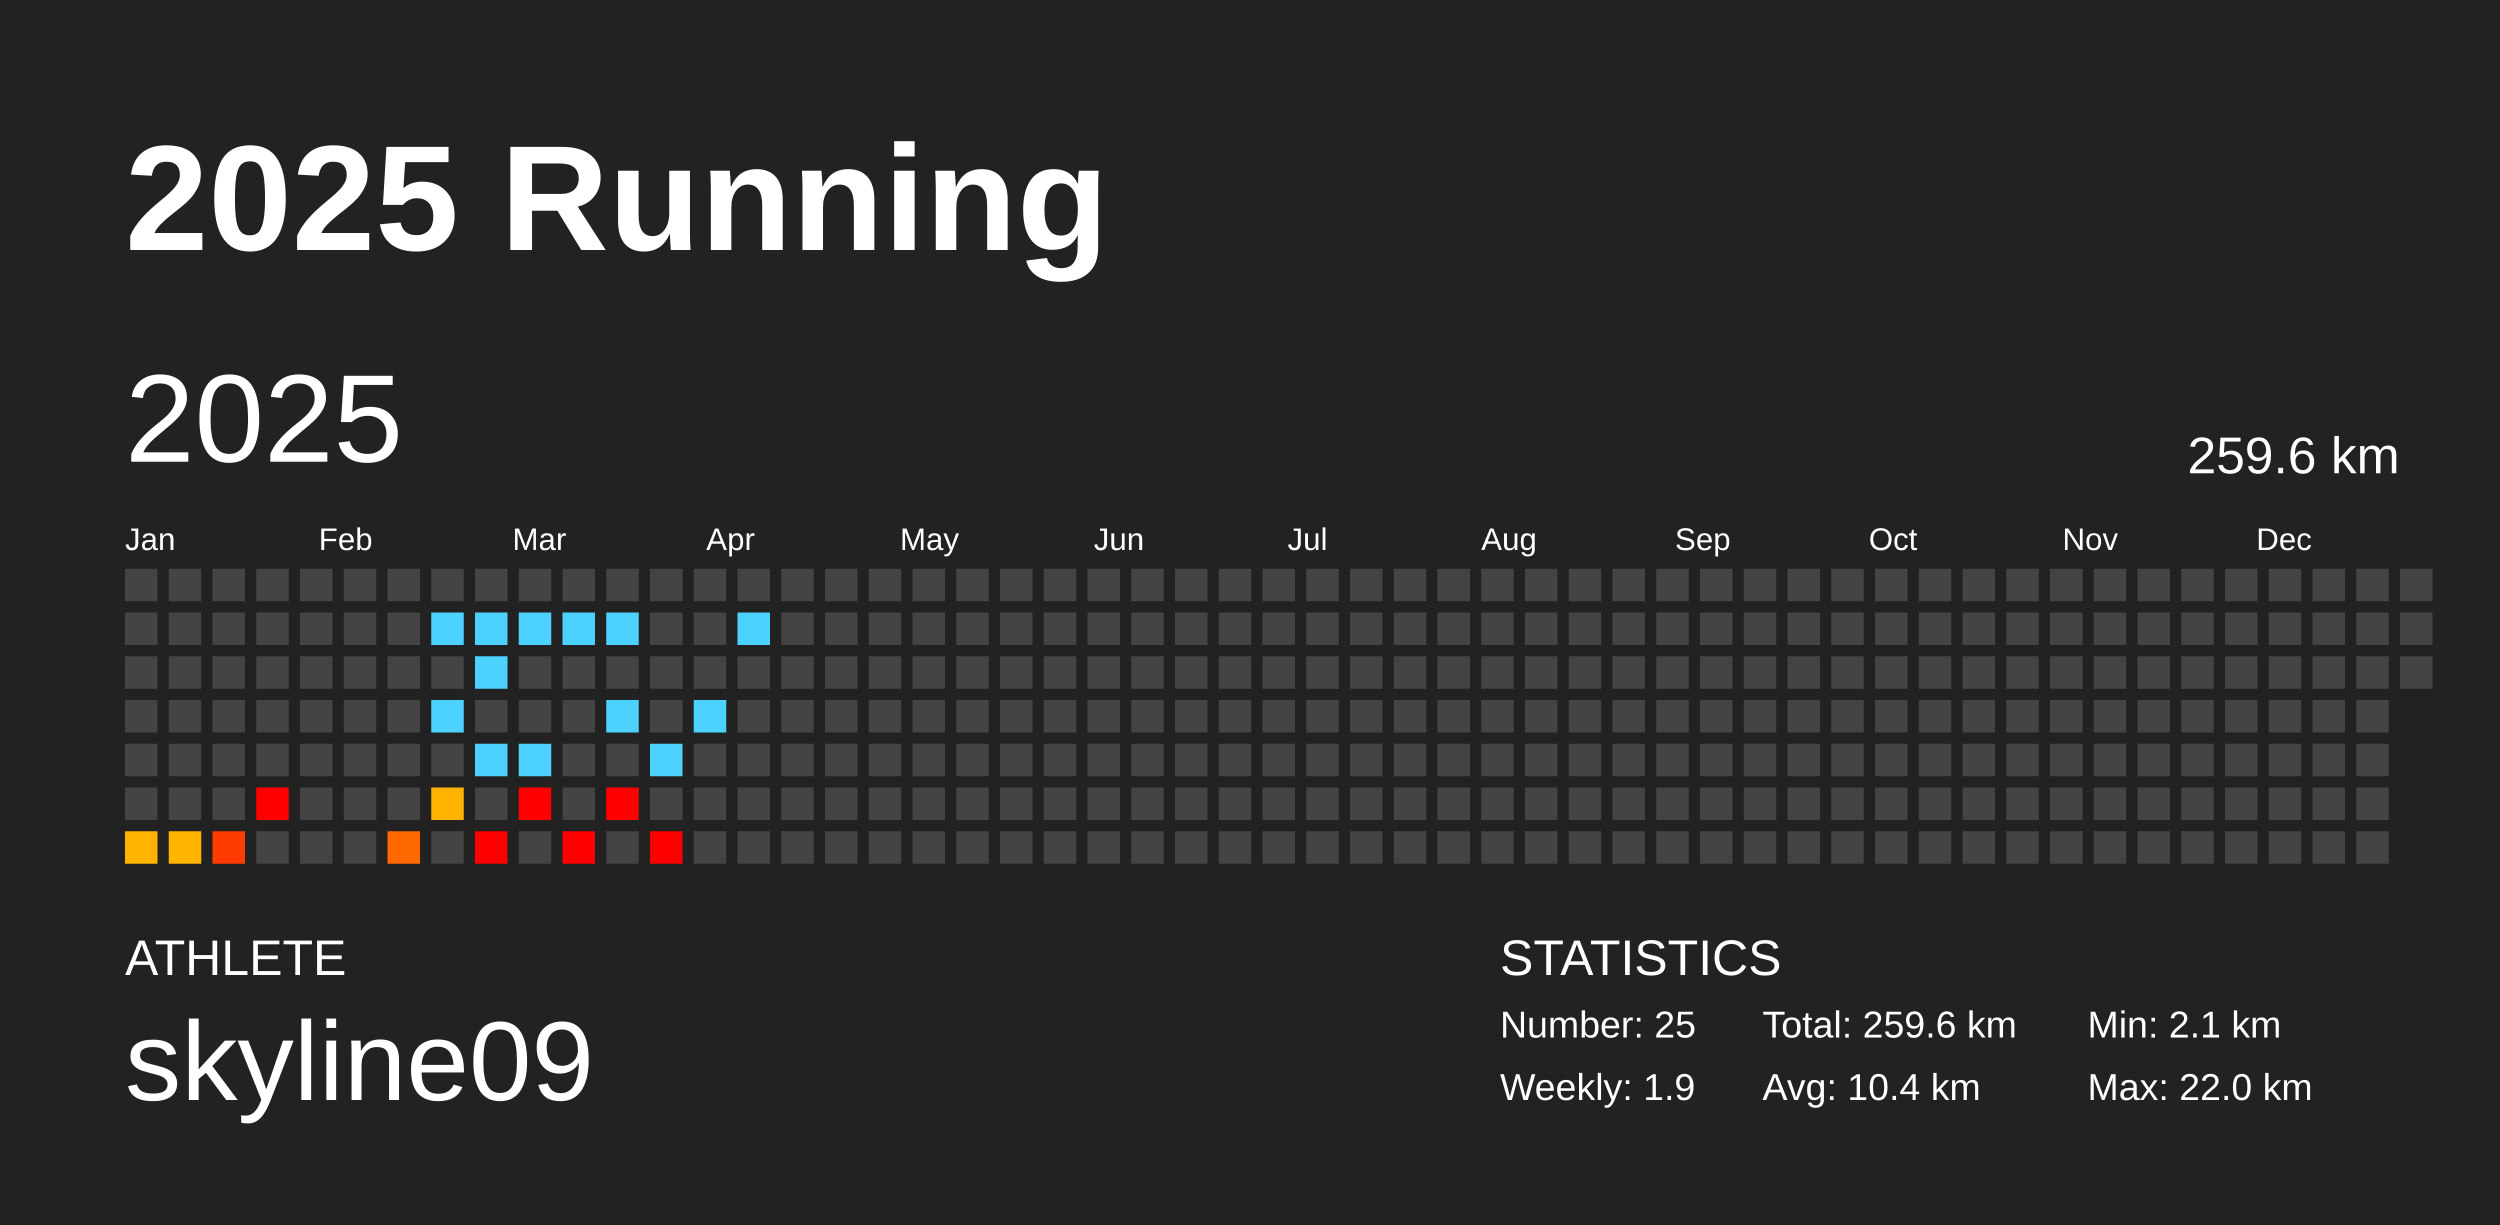
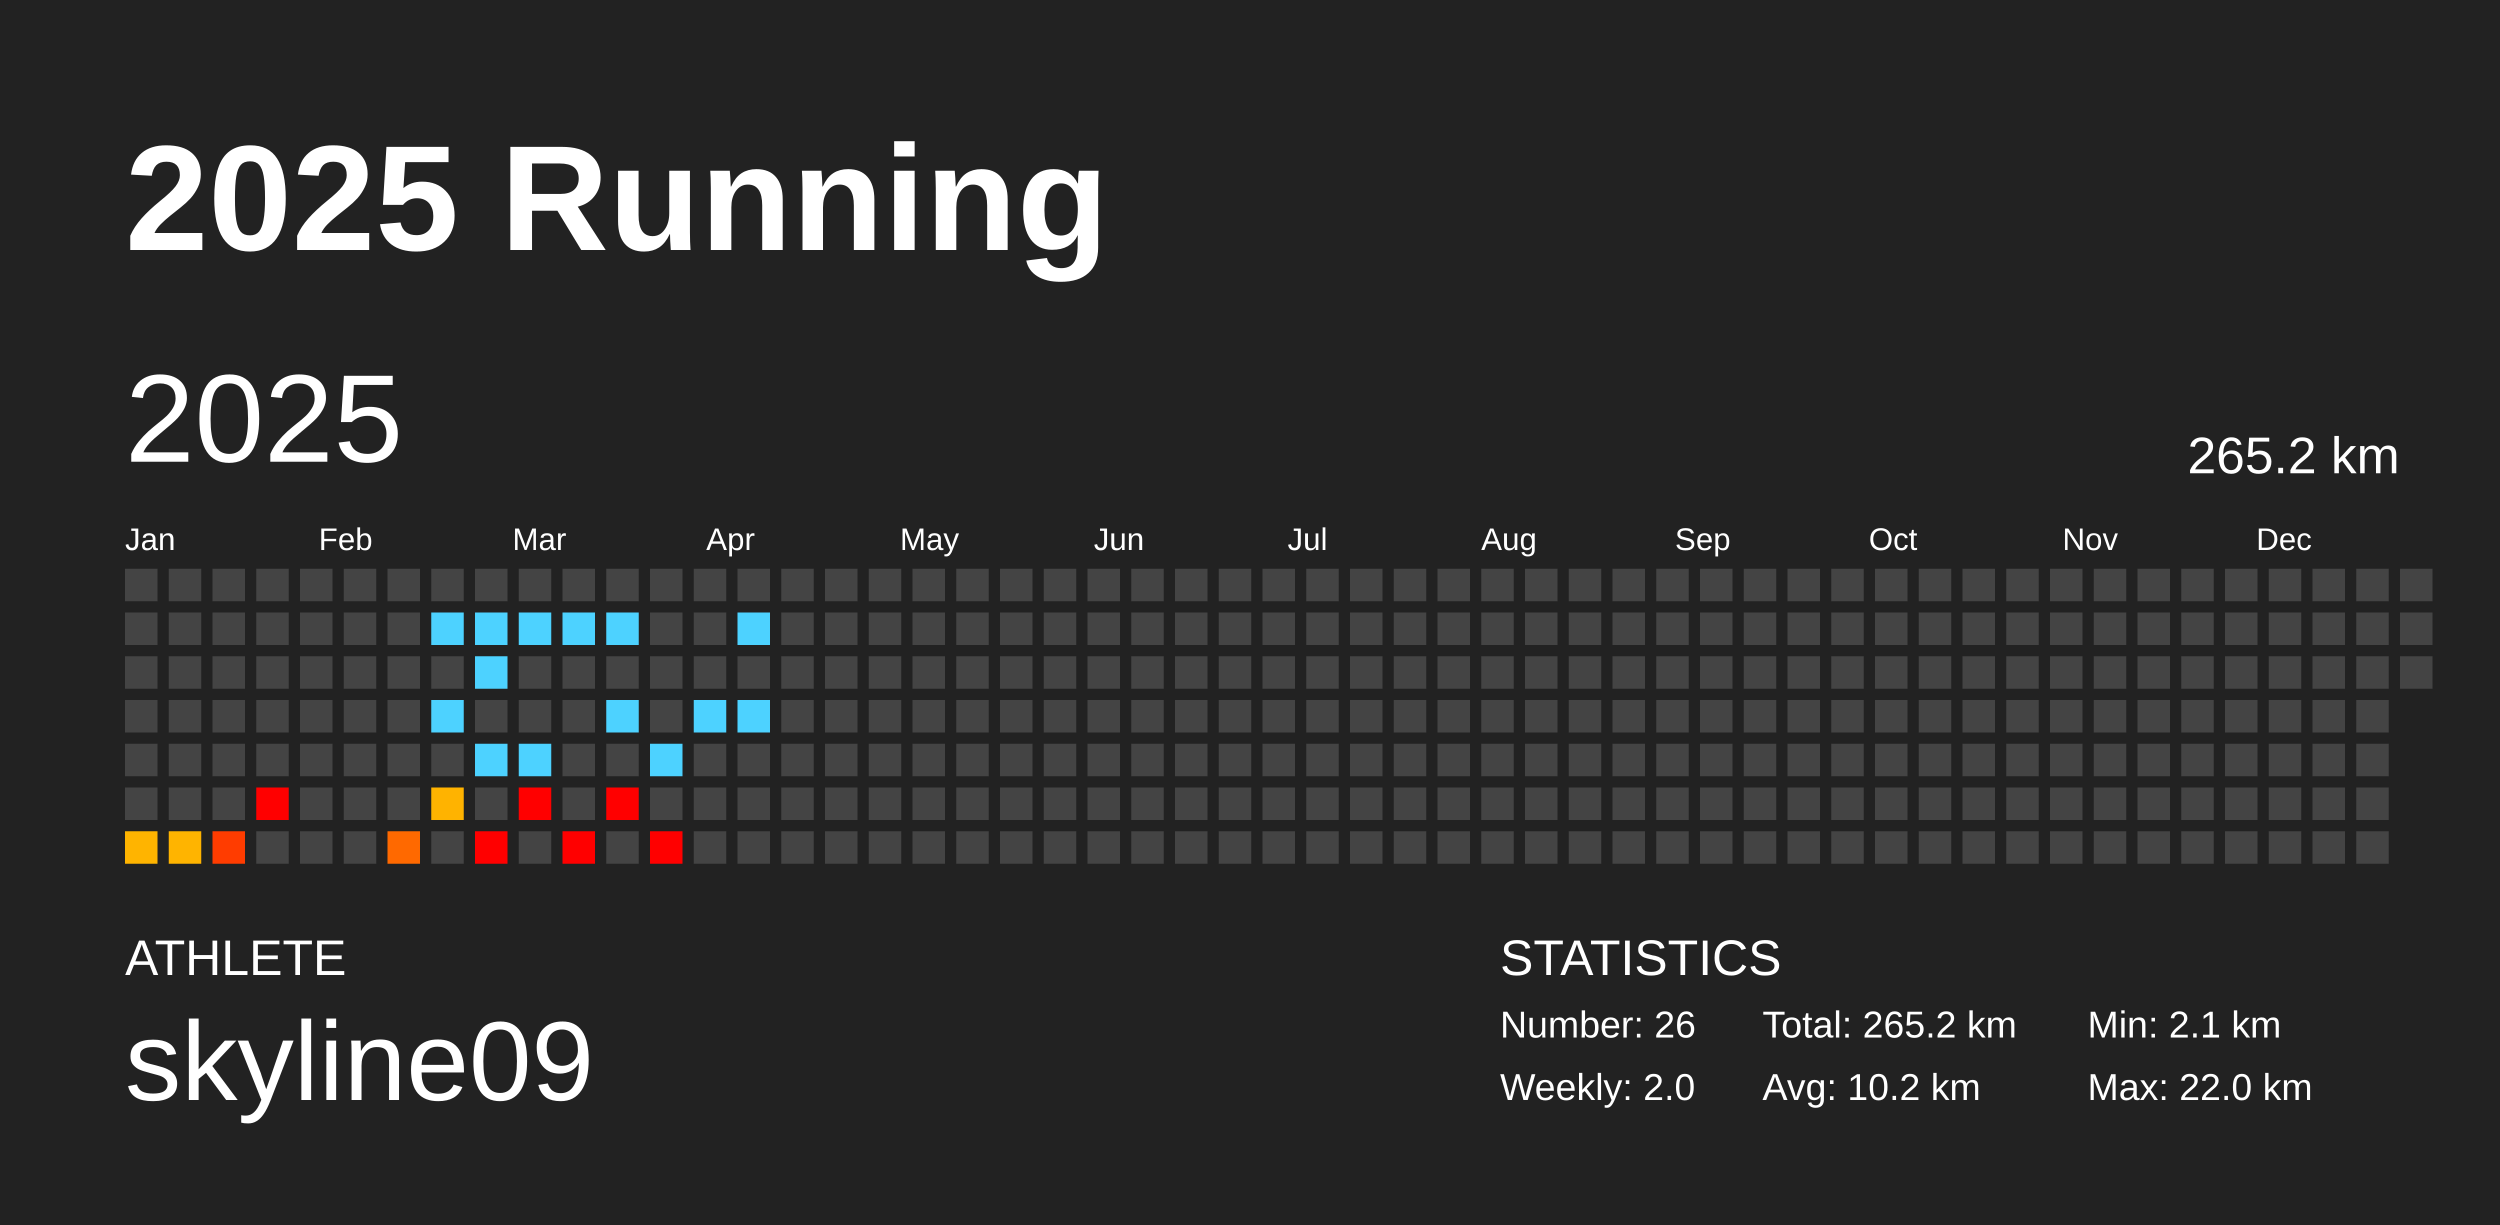
<svg xmlns="http://www.w3.org/2000/svg" baseProfile="full" height="98mm" version="1.1" viewBox="0,0,200,98" width="200mm">
  <defs />
  <rect fill="#222222" height="98" width="200" x="0" y="0" />
  <text fill="#FFFFFF" style="font-size:12px; font-family:Arial; font-weight:bold;" x="10" y="20">2025 Running</text>
  <text fill="#FFFFFF" style="font-size:4px; font-family:Arial" x="10" y="78">ATHLETE</text>
  <text fill="#FFFFFF" style="font-size:9px; font-family:Arial" x="10" y="88">skyline09</text>
  <text fill="#FFFFFF" style="font-size:4px; font-family:Arial" x="120" y="78">STATISTICS</text>
-   <text fill="#FFFFFF" style="font-size:3px; font-family:Arial" x="120" y="83">Number: 25</text>
-   <text fill="#FFFFFF" style="font-size:3px; font-family:Arial" x="120" y="88">Weekly: 1.9</text>
-   <text fill="#FFFFFF" style="font-size:3px; font-family:Arial" x="141" y="83">Total: 259.6 km</text>
-   <text fill="#FFFFFF" style="font-size:3px; font-family:Arial" x="141" y="88">Avg: 10.4 km</text>
+   <text fill="#FFFFFF" style="font-size:3px; font-family:Arial" x="120" y="83">Number: 26</text>
+   <text fill="#FFFFFF" style="font-size:3px; font-family:Arial" x="120" y="88">Weekly: 2.0</text>
+   <text fill="#FFFFFF" style="font-size:3px; font-family:Arial" x="141" y="83">Total: 265.2 km</text>
+   <text fill="#FFFFFF" style="font-size:3px; font-family:Arial" x="141" y="88">Avg: 10.2 km</text>
  <text fill="#FFFFFF" style="font-size:3px; font-family:Arial" x="167" y="83">Min: 2.1 km</text>
  <text fill="#FFFFFF" style="font-size:3px; font-family:Arial" x="167" y="88">Max: 22.0 km</text>
  <text dominant-baseline="hanging" fill="#FFFFFF" style="font-size:10.0px; font-family:Arial;" x="10" y="30">2025</text>
-   <text dominant-baseline="hanging" fill="#FFFFFF" style="font-size:4.125px; font-family:Arial;" x="175" y="35">259.6 km</text>
+   <text dominant-baseline="hanging" fill="#FFFFFF" style="font-size:4.125px; font-family:Arial;" x="175" y="35">265.2 km</text>
  <text fill="#FFFFFF" style="font-size:2.5px; font-family:Arial" x="10.0" y="44">Jan</text>
  <text fill="#FFFFFF" style="font-size:2.5px; font-family:Arial" x="25.5" y="44">Feb</text>
  <text fill="#FFFFFF" style="font-size:2.5px; font-family:Arial" x="41.0" y="44">Mar</text>
  <text fill="#FFFFFF" style="font-size:2.5px; font-family:Arial" x="56.5" y="44">Apr</text>
  <text fill="#FFFFFF" style="font-size:2.5px; font-family:Arial" x="72.0" y="44">May</text>
  <text fill="#FFFFFF" style="font-size:2.5px; font-family:Arial" x="87.5" y="44">Jun</text>
  <text fill="#FFFFFF" style="font-size:2.5px; font-family:Arial" x="103.0" y="44">Jul</text>
  <text fill="#FFFFFF" style="font-size:2.5px; font-family:Arial" x="118.5" y="44">Aug</text>
  <text fill="#FFFFFF" style="font-size:2.5px; font-family:Arial" x="134.0" y="44">Sep</text>
  <text fill="#FFFFFF" style="font-size:2.5px; font-family:Arial" x="149.5" y="44">Oct</text>
  <text fill="#FFFFFF" style="font-size:2.5px; font-family:Arial" x="165.0" y="44">Nov</text>
  <text fill="#FFFFFF" style="font-size:2.5px; font-family:Arial" x="180.5" y="44">Dec</text>
  <rect fill="#444444" height="2.6" width="2.6" x="10.0" y="45.5" />
  <rect fill="#444444" height="2.6" width="2.6" x="10.0" y="49.0" />
  <rect fill="#444444" height="2.6" width="2.6" x="10.0" y="52.5" />
  <rect fill="#444444" height="2.6" width="2.6" x="10.0" y="56.0" />
  <rect fill="#444444" height="2.6" width="2.6" x="10.0" y="59.5" />
  <rect fill="#444444" height="2.6" width="2.6" x="10.0" y="63.0" />
  <rect fill="#ffb400" height="2.6" width="2.6" x="10.0" y="66.5" />
  <rect fill="#444444" height="2.6" width="2.6" x="13.5" y="45.5" />
  <rect fill="#444444" height="2.6" width="2.6" x="13.5" y="49.0" />
  <rect fill="#444444" height="2.6" width="2.6" x="13.5" y="52.5" />
  <rect fill="#444444" height="2.6" width="2.6" x="13.5" y="56.0" />
  <rect fill="#444444" height="2.6" width="2.6" x="13.5" y="59.5" />
  <rect fill="#444444" height="2.6" width="2.6" x="13.5" y="63.0" />
  <rect fill="#ffb400" height="2.6" width="2.6" x="13.5" y="66.5" />
  <rect fill="#444444" height="2.6" width="2.6" x="17.0" y="45.5" />
  <rect fill="#444444" height="2.6" width="2.6" x="17.0" y="49.0" />
  <rect fill="#444444" height="2.6" width="2.6" x="17.0" y="52.5" />
  <rect fill="#444444" height="2.6" width="2.6" x="17.0" y="56.0" />
  <rect fill="#444444" height="2.6" width="2.6" x="17.0" y="59.5" />
  <rect fill="#444444" height="2.6" width="2.6" x="17.0" y="63.0" />
  <rect fill="#ff3c00" height="2.6" width="2.6" x="17.0" y="66.5" />
  <rect fill="#444444" height="2.6" width="2.6" x="20.5" y="45.5" />
  <rect fill="#444444" height="2.6" width="2.6" x="20.5" y="49.0" />
  <rect fill="#444444" height="2.6" width="2.6" x="20.5" y="52.5" />
  <rect fill="#444444" height="2.6" width="2.6" x="20.5" y="56.0" />
  <rect fill="#444444" height="2.6" width="2.6" x="20.5" y="59.5" />
  <rect fill="red" height="2.6" width="2.6" x="20.5" y="63.0" />
  <rect fill="#444444" height="2.6" width="2.6" x="20.5" y="66.5" />
  <rect fill="#444444" height="2.6" width="2.6" x="24.0" y="45.5" />
  <rect fill="#444444" height="2.6" width="2.6" x="24.0" y="49.0" />
  <rect fill="#444444" height="2.6" width="2.6" x="24.0" y="52.5" />
  <rect fill="#444444" height="2.6" width="2.6" x="24.0" y="56.0" />
  <rect fill="#444444" height="2.6" width="2.6" x="24.0" y="59.5" />
  <rect fill="#444444" height="2.6" width="2.6" x="24.0" y="63.0" />
  <rect fill="#444444" height="2.6" width="2.6" x="24.0" y="66.5" />
  <rect fill="#444444" height="2.6" width="2.6" x="27.5" y="45.5" />
  <rect fill="#444444" height="2.6" width="2.6" x="27.5" y="49.0" />
  <rect fill="#444444" height="2.6" width="2.6" x="27.5" y="52.5" />
  <rect fill="#444444" height="2.6" width="2.6" x="27.5" y="56.0" />
  <rect fill="#444444" height="2.6" width="2.6" x="27.5" y="59.5" />
  <rect fill="#444444" height="2.6" width="2.6" x="27.5" y="63.0" />
  <rect fill="#444444" height="2.6" width="2.6" x="27.5" y="66.5" />
  <rect fill="#444444" height="2.6" width="2.6" x="31.0" y="45.5" />
  <rect fill="#444444" height="2.6" width="2.6" x="31.0" y="49.0" />
  <rect fill="#444444" height="2.6" width="2.6" x="31.0" y="52.5" />
  <rect fill="#444444" height="2.6" width="2.6" x="31.0" y="56.0" />
  <rect fill="#444444" height="2.6" width="2.6" x="31.0" y="59.5" />
  <rect fill="#444444" height="2.6" width="2.6" x="31.0" y="63.0" />
  <rect fill="#ff6900" height="2.6" width="2.6" x="31.0" y="66.5" />
  <rect fill="#444444" height="2.6" width="2.6" x="34.5" y="45.5" />
  <rect fill="#4dd2ff" height="2.6" width="2.6" x="34.5" y="49.0" />
  <rect fill="#444444" height="2.6" width="2.6" x="34.5" y="52.5" />
  <rect fill="#4dd2ff" height="2.6" width="2.6" x="34.5" y="56.0" />
  <rect fill="#444444" height="2.6" width="2.6" x="34.5" y="59.5" />
  <rect fill="#ffb300" height="2.6" width="2.6" x="34.5" y="63.0" />
  <rect fill="#444444" height="2.6" width="2.6" x="34.5" y="66.5" />
  <rect fill="#444444" height="2.6" width="2.6" x="38.0" y="45.5" />
  <rect fill="#4dd2ff" height="2.6" width="2.6" x="38.0" y="49.0" />
  <rect fill="#4dd2ff" height="2.6" width="2.6" x="38.0" y="52.5" />
  <rect fill="#444444" height="2.6" width="2.6" x="38.0" y="56.0" />
  <rect fill="#4dd2ff" height="2.6" width="2.6" x="38.0" y="59.5" />
  <rect fill="#444444" height="2.6" width="2.6" x="38.0" y="63.0" />
  <rect fill="red" height="2.6" width="2.6" x="38.0" y="66.5" />
  <rect fill="#444444" height="2.6" width="2.6" x="41.5" y="45.5" />
  <rect fill="#4dd2ff" height="2.6" width="2.6" x="41.5" y="49.0" />
  <rect fill="#444444" height="2.6" width="2.6" x="41.5" y="52.5" />
  <rect fill="#444444" height="2.6" width="2.6" x="41.5" y="56.0" />
  <rect fill="#4dd2ff" height="2.6" width="2.6" x="41.5" y="59.5" />
  <rect fill="red" height="2.6" width="2.6" x="41.5" y="63.0" />
  <rect fill="#444444" height="2.6" width="2.6" x="41.5" y="66.5" />
  <rect fill="#444444" height="2.6" width="2.6" x="45.0" y="45.5" />
  <rect fill="#4dd2ff" height="2.6" width="2.6" x="45.0" y="49.0" />
  <rect fill="#444444" height="2.6" width="2.6" x="45.0" y="52.5" />
  <rect fill="#444444" height="2.6" width="2.6" x="45.0" y="56.0" />
  <rect fill="#444444" height="2.6" width="2.6" x="45.0" y="59.5" />
  <rect fill="#444444" height="2.6" width="2.6" x="45.0" y="63.0" />
  <rect fill="red" height="2.6" width="2.6" x="45.0" y="66.5" />
  <rect fill="#444444" height="2.6" width="2.6" x="48.5" y="45.5" />
  <rect fill="#4dd2ff" height="2.6" width="2.6" x="48.5" y="49.0" />
  <rect fill="#444444" height="2.6" width="2.6" x="48.5" y="52.5" />
  <rect fill="#4dd2ff" height="2.6" width="2.6" x="48.5" y="56.0" />
  <rect fill="#444444" height="2.6" width="2.6" x="48.5" y="59.5" />
  <rect fill="red" height="2.6" width="2.6" x="48.5" y="63.0" />
  <rect fill="#444444" height="2.6" width="2.6" x="48.5" y="66.5" />
  <rect fill="#444444" height="2.6" width="2.6" x="52.0" y="45.5" />
  <rect fill="#444444" height="2.6" width="2.6" x="52.0" y="49.0" />
  <rect fill="#444444" height="2.6" width="2.6" x="52.0" y="52.5" />
  <rect fill="#444444" height="2.6" width="2.6" x="52.0" y="56.0" />
  <rect fill="#4dd2ff" height="2.6" width="2.6" x="52.0" y="59.5" />
  <rect fill="#444444" height="2.6" width="2.6" x="52.0" y="63.0" />
  <rect fill="red" height="2.6" width="2.6" x="52.0" y="66.5" />
  <rect fill="#444444" height="2.6" width="2.6" x="55.5" y="45.5" />
  <rect fill="#444444" height="2.6" width="2.6" x="55.5" y="49.0" />
  <rect fill="#444444" height="2.6" width="2.6" x="55.5" y="52.5" />
  <rect fill="#4dd2ff" height="2.6" width="2.6" x="55.5" y="56.0" />
  <rect fill="#444444" height="2.6" width="2.6" x="55.5" y="59.5" />
  <rect fill="#444444" height="2.6" width="2.6" x="55.5" y="63.0" />
  <rect fill="#444444" height="2.6" width="2.6" x="55.5" y="66.5" />
  <rect fill="#444444" height="2.6" width="2.6" x="59.0" y="45.5" />
  <rect fill="#4dd2ff" height="2.6" width="2.6" x="59.0" y="49.0" />
  <rect fill="#444444" height="2.6" width="2.6" x="59.0" y="52.5" />
-   <rect fill="#444444" height="2.6" width="2.6" x="59.0" y="56.0" />
+   <rect fill="#4dd2ff" height="2.6" width="2.6" x="59.0" y="56.0" />
  <rect fill="#444444" height="2.6" width="2.6" x="59.0" y="59.5" />
  <rect fill="#444444" height="2.6" width="2.6" x="59.0" y="63.0" />
  <rect fill="#444444" height="2.6" width="2.6" x="59.0" y="66.5" />
  <rect fill="#444444" height="2.6" width="2.6" x="62.5" y="45.5" />
  <rect fill="#444444" height="2.6" width="2.6" x="62.5" y="49.0" />
  <rect fill="#444444" height="2.6" width="2.6" x="62.5" y="52.5" />
  <rect fill="#444444" height="2.6" width="2.6" x="62.5" y="56.0" />
  <rect fill="#444444" height="2.6" width="2.6" x="62.5" y="59.5" />
  <rect fill="#444444" height="2.6" width="2.6" x="62.5" y="63.0" />
  <rect fill="#444444" height="2.6" width="2.6" x="62.5" y="66.5" />
  <rect fill="#444444" height="2.6" width="2.6" x="66.0" y="45.5" />
  <rect fill="#444444" height="2.6" width="2.6" x="66.0" y="49.0" />
  <rect fill="#444444" height="2.6" width="2.6" x="66.0" y="52.5" />
  <rect fill="#444444" height="2.6" width="2.6" x="66.0" y="56.0" />
  <rect fill="#444444" height="2.6" width="2.6" x="66.0" y="59.5" />
  <rect fill="#444444" height="2.6" width="2.6" x="66.0" y="63.0" />
  <rect fill="#444444" height="2.6" width="2.6" x="66.0" y="66.5" />
  <rect fill="#444444" height="2.6" width="2.6" x="69.5" y="45.5" />
  <rect fill="#444444" height="2.6" width="2.6" x="69.5" y="49.0" />
  <rect fill="#444444" height="2.6" width="2.6" x="69.5" y="52.5" />
  <rect fill="#444444" height="2.6" width="2.6" x="69.5" y="56.0" />
  <rect fill="#444444" height="2.6" width="2.6" x="69.5" y="59.5" />
  <rect fill="#444444" height="2.6" width="2.6" x="69.5" y="63.0" />
  <rect fill="#444444" height="2.6" width="2.6" x="69.5" y="66.5" />
  <rect fill="#444444" height="2.6" width="2.6" x="73.0" y="45.5" />
  <rect fill="#444444" height="2.6" width="2.6" x="73.0" y="49.0" />
  <rect fill="#444444" height="2.6" width="2.6" x="73.0" y="52.5" />
  <rect fill="#444444" height="2.6" width="2.6" x="73.0" y="56.0" />
  <rect fill="#444444" height="2.6" width="2.6" x="73.0" y="59.5" />
  <rect fill="#444444" height="2.6" width="2.6" x="73.0" y="63.0" />
  <rect fill="#444444" height="2.6" width="2.6" x="73.0" y="66.5" />
  <rect fill="#444444" height="2.6" width="2.6" x="76.5" y="45.5" />
  <rect fill="#444444" height="2.6" width="2.6" x="76.5" y="49.0" />
  <rect fill="#444444" height="2.6" width="2.6" x="76.5" y="52.5" />
  <rect fill="#444444" height="2.6" width="2.6" x="76.5" y="56.0" />
  <rect fill="#444444" height="2.6" width="2.6" x="76.5" y="59.5" />
  <rect fill="#444444" height="2.6" width="2.6" x="76.5" y="63.0" />
  <rect fill="#444444" height="2.6" width="2.6" x="76.5" y="66.5" />
  <rect fill="#444444" height="2.6" width="2.6" x="80.0" y="45.5" />
  <rect fill="#444444" height="2.6" width="2.6" x="80.0" y="49.0" />
  <rect fill="#444444" height="2.6" width="2.6" x="80.0" y="52.5" />
  <rect fill="#444444" height="2.6" width="2.6" x="80.0" y="56.0" />
  <rect fill="#444444" height="2.6" width="2.6" x="80.0" y="59.5" />
  <rect fill="#444444" height="2.6" width="2.6" x="80.0" y="63.0" />
  <rect fill="#444444" height="2.6" width="2.6" x="80.0" y="66.5" />
  <rect fill="#444444" height="2.6" width="2.6" x="83.5" y="45.5" />
  <rect fill="#444444" height="2.6" width="2.6" x="83.5" y="49.0" />
  <rect fill="#444444" height="2.6" width="2.6" x="83.5" y="52.5" />
  <rect fill="#444444" height="2.6" width="2.6" x="83.5" y="56.0" />
  <rect fill="#444444" height="2.6" width="2.6" x="83.5" y="59.5" />
  <rect fill="#444444" height="2.6" width="2.6" x="83.5" y="63.0" />
  <rect fill="#444444" height="2.6" width="2.6" x="83.5" y="66.5" />
  <rect fill="#444444" height="2.6" width="2.6" x="87.0" y="45.5" />
  <rect fill="#444444" height="2.6" width="2.6" x="87.0" y="49.0" />
  <rect fill="#444444" height="2.6" width="2.6" x="87.0" y="52.5" />
  <rect fill="#444444" height="2.6" width="2.6" x="87.0" y="56.0" />
  <rect fill="#444444" height="2.6" width="2.6" x="87.0" y="59.5" />
  <rect fill="#444444" height="2.6" width="2.6" x="87.0" y="63.0" />
  <rect fill="#444444" height="2.6" width="2.6" x="87.0" y="66.5" />
  <rect fill="#444444" height="2.6" width="2.6" x="90.5" y="45.5" />
  <rect fill="#444444" height="2.6" width="2.6" x="90.5" y="49.0" />
  <rect fill="#444444" height="2.6" width="2.6" x="90.5" y="52.5" />
  <rect fill="#444444" height="2.6" width="2.6" x="90.5" y="56.0" />
  <rect fill="#444444" height="2.6" width="2.6" x="90.5" y="59.5" />
  <rect fill="#444444" height="2.6" width="2.6" x="90.5" y="63.0" />
  <rect fill="#444444" height="2.6" width="2.6" x="90.5" y="66.5" />
  <rect fill="#444444" height="2.6" width="2.6" x="94.0" y="45.5" />
  <rect fill="#444444" height="2.6" width="2.6" x="94.0" y="49.0" />
  <rect fill="#444444" height="2.6" width="2.6" x="94.0" y="52.5" />
  <rect fill="#444444" height="2.6" width="2.6" x="94.0" y="56.0" />
  <rect fill="#444444" height="2.6" width="2.6" x="94.0" y="59.5" />
  <rect fill="#444444" height="2.6" width="2.6" x="94.0" y="63.0" />
  <rect fill="#444444" height="2.6" width="2.6" x="94.0" y="66.5" />
  <rect fill="#444444" height="2.6" width="2.6" x="97.5" y="45.5" />
  <rect fill="#444444" height="2.6" width="2.6" x="97.5" y="49.0" />
  <rect fill="#444444" height="2.6" width="2.6" x="97.5" y="52.5" />
  <rect fill="#444444" height="2.6" width="2.6" x="97.5" y="56.0" />
  <rect fill="#444444" height="2.6" width="2.6" x="97.5" y="59.5" />
  <rect fill="#444444" height="2.6" width="2.6" x="97.5" y="63.0" />
  <rect fill="#444444" height="2.6" width="2.6" x="97.5" y="66.5" />
  <rect fill="#444444" height="2.6" width="2.6" x="101.0" y="45.5" />
  <rect fill="#444444" height="2.6" width="2.6" x="101.0" y="49.0" />
  <rect fill="#444444" height="2.6" width="2.6" x="101.0" y="52.5" />
  <rect fill="#444444" height="2.6" width="2.6" x="101.0" y="56.0" />
  <rect fill="#444444" height="2.6" width="2.6" x="101.0" y="59.5" />
  <rect fill="#444444" height="2.6" width="2.6" x="101.0" y="63.0" />
  <rect fill="#444444" height="2.6" width="2.6" x="101.0" y="66.5" />
  <rect fill="#444444" height="2.6" width="2.6" x="104.5" y="45.5" />
  <rect fill="#444444" height="2.6" width="2.6" x="104.5" y="49.0" />
  <rect fill="#444444" height="2.6" width="2.6" x="104.5" y="52.5" />
  <rect fill="#444444" height="2.6" width="2.6" x="104.5" y="56.0" />
  <rect fill="#444444" height="2.6" width="2.6" x="104.5" y="59.5" />
  <rect fill="#444444" height="2.6" width="2.6" x="104.5" y="63.0" />
  <rect fill="#444444" height="2.6" width="2.6" x="104.5" y="66.5" />
  <rect fill="#444444" height="2.6" width="2.6" x="108.0" y="45.5" />
  <rect fill="#444444" height="2.6" width="2.6" x="108.0" y="49.0" />
  <rect fill="#444444" height="2.6" width="2.6" x="108.0" y="52.5" />
  <rect fill="#444444" height="2.6" width="2.6" x="108.0" y="56.0" />
  <rect fill="#444444" height="2.6" width="2.6" x="108.0" y="59.5" />
  <rect fill="#444444" height="2.6" width="2.6" x="108.0" y="63.0" />
  <rect fill="#444444" height="2.6" width="2.6" x="108.0" y="66.5" />
  <rect fill="#444444" height="2.6" width="2.6" x="111.5" y="45.5" />
  <rect fill="#444444" height="2.6" width="2.6" x="111.5" y="49.0" />
  <rect fill="#444444" height="2.6" width="2.6" x="111.5" y="52.5" />
  <rect fill="#444444" height="2.6" width="2.6" x="111.5" y="56.0" />
  <rect fill="#444444" height="2.6" width="2.6" x="111.5" y="59.5" />
  <rect fill="#444444" height="2.6" width="2.6" x="111.5" y="63.0" />
  <rect fill="#444444" height="2.6" width="2.6" x="111.5" y="66.5" />
  <rect fill="#444444" height="2.6" width="2.6" x="115.0" y="45.5" />
  <rect fill="#444444" height="2.6" width="2.6" x="115.0" y="49.0" />
  <rect fill="#444444" height="2.6" width="2.6" x="115.0" y="52.5" />
  <rect fill="#444444" height="2.6" width="2.6" x="115.0" y="56.0" />
  <rect fill="#444444" height="2.6" width="2.6" x="115.0" y="59.5" />
  <rect fill="#444444" height="2.6" width="2.6" x="115.0" y="63.0" />
  <rect fill="#444444" height="2.6" width="2.6" x="115.0" y="66.5" />
  <rect fill="#444444" height="2.6" width="2.6" x="118.5" y="45.5" />
  <rect fill="#444444" height="2.6" width="2.6" x="118.5" y="49.0" />
  <rect fill="#444444" height="2.6" width="2.6" x="118.5" y="52.5" />
  <rect fill="#444444" height="2.6" width="2.6" x="118.5" y="56.0" />
  <rect fill="#444444" height="2.6" width="2.6" x="118.5" y="59.5" />
  <rect fill="#444444" height="2.6" width="2.6" x="118.5" y="63.0" />
  <rect fill="#444444" height="2.6" width="2.6" x="118.5" y="66.5" />
  <rect fill="#444444" height="2.6" width="2.6" x="122.0" y="45.5" />
  <rect fill="#444444" height="2.6" width="2.6" x="122.0" y="49.0" />
  <rect fill="#444444" height="2.6" width="2.6" x="122.0" y="52.5" />
  <rect fill="#444444" height="2.6" width="2.6" x="122.0" y="56.0" />
  <rect fill="#444444" height="2.6" width="2.6" x="122.0" y="59.5" />
  <rect fill="#444444" height="2.6" width="2.6" x="122.0" y="63.0" />
  <rect fill="#444444" height="2.6" width="2.6" x="122.0" y="66.5" />
  <rect fill="#444444" height="2.6" width="2.6" x="125.5" y="45.5" />
  <rect fill="#444444" height="2.6" width="2.6" x="125.5" y="49.0" />
  <rect fill="#444444" height="2.6" width="2.6" x="125.5" y="52.5" />
  <rect fill="#444444" height="2.6" width="2.6" x="125.5" y="56.0" />
  <rect fill="#444444" height="2.6" width="2.6" x="125.5" y="59.5" />
  <rect fill="#444444" height="2.6" width="2.6" x="125.5" y="63.0" />
  <rect fill="#444444" height="2.6" width="2.6" x="125.5" y="66.5" />
  <rect fill="#444444" height="2.6" width="2.6" x="129.0" y="45.5" />
  <rect fill="#444444" height="2.6" width="2.6" x="129.0" y="49.0" />
  <rect fill="#444444" height="2.6" width="2.6" x="129.0" y="52.5" />
  <rect fill="#444444" height="2.6" width="2.6" x="129.0" y="56.0" />
  <rect fill="#444444" height="2.6" width="2.6" x="129.0" y="59.5" />
  <rect fill="#444444" height="2.6" width="2.6" x="129.0" y="63.0" />
  <rect fill="#444444" height="2.6" width="2.6" x="129.0" y="66.5" />
  <rect fill="#444444" height="2.6" width="2.6" x="132.5" y="45.5" />
  <rect fill="#444444" height="2.6" width="2.6" x="132.5" y="49.0" />
  <rect fill="#444444" height="2.6" width="2.6" x="132.5" y="52.5" />
  <rect fill="#444444" height="2.6" width="2.6" x="132.5" y="56.0" />
  <rect fill="#444444" height="2.6" width="2.6" x="132.5" y="59.5" />
  <rect fill="#444444" height="2.6" width="2.6" x="132.5" y="63.0" />
  <rect fill="#444444" height="2.6" width="2.6" x="132.5" y="66.5" />
  <rect fill="#444444" height="2.6" width="2.6" x="136.0" y="45.5" />
  <rect fill="#444444" height="2.6" width="2.6" x="136.0" y="49.0" />
  <rect fill="#444444" height="2.6" width="2.6" x="136.0" y="52.5" />
  <rect fill="#444444" height="2.6" width="2.6" x="136.0" y="56.0" />
  <rect fill="#444444" height="2.6" width="2.6" x="136.0" y="59.5" />
  <rect fill="#444444" height="2.6" width="2.6" x="136.0" y="63.0" />
  <rect fill="#444444" height="2.6" width="2.6" x="136.0" y="66.5" />
  <rect fill="#444444" height="2.6" width="2.6" x="139.5" y="45.5" />
  <rect fill="#444444" height="2.6" width="2.6" x="139.5" y="49.0" />
  <rect fill="#444444" height="2.6" width="2.6" x="139.5" y="52.5" />
  <rect fill="#444444" height="2.6" width="2.6" x="139.5" y="56.0" />
  <rect fill="#444444" height="2.6" width="2.6" x="139.5" y="59.5" />
  <rect fill="#444444" height="2.6" width="2.6" x="139.5" y="63.0" />
  <rect fill="#444444" height="2.6" width="2.6" x="139.5" y="66.5" />
  <rect fill="#444444" height="2.6" width="2.6" x="143.0" y="45.5" />
  <rect fill="#444444" height="2.6" width="2.6" x="143.0" y="49.0" />
  <rect fill="#444444" height="2.6" width="2.6" x="143.0" y="52.5" />
  <rect fill="#444444" height="2.6" width="2.6" x="143.0" y="56.0" />
  <rect fill="#444444" height="2.6" width="2.6" x="143.0" y="59.5" />
  <rect fill="#444444" height="2.6" width="2.6" x="143.0" y="63.0" />
  <rect fill="#444444" height="2.6" width="2.6" x="143.0" y="66.5" />
  <rect fill="#444444" height="2.6" width="2.6" x="146.5" y="45.5" />
  <rect fill="#444444" height="2.6" width="2.6" x="146.5" y="49.0" />
  <rect fill="#444444" height="2.6" width="2.6" x="146.5" y="52.5" />
  <rect fill="#444444" height="2.6" width="2.6" x="146.5" y="56.0" />
  <rect fill="#444444" height="2.6" width="2.6" x="146.5" y="59.5" />
  <rect fill="#444444" height="2.6" width="2.6" x="146.5" y="63.0" />
  <rect fill="#444444" height="2.6" width="2.6" x="146.5" y="66.5" />
  <rect fill="#444444" height="2.6" width="2.6" x="150.0" y="45.5" />
  <rect fill="#444444" height="2.6" width="2.6" x="150.0" y="49.0" />
  <rect fill="#444444" height="2.6" width="2.6" x="150.0" y="52.5" />
  <rect fill="#444444" height="2.6" width="2.6" x="150.0" y="56.0" />
  <rect fill="#444444" height="2.6" width="2.6" x="150.0" y="59.5" />
  <rect fill="#444444" height="2.6" width="2.6" x="150.0" y="63.0" />
  <rect fill="#444444" height="2.6" width="2.6" x="150.0" y="66.5" />
  <rect fill="#444444" height="2.6" width="2.6" x="153.5" y="45.5" />
  <rect fill="#444444" height="2.6" width="2.6" x="153.5" y="49.0" />
  <rect fill="#444444" height="2.6" width="2.6" x="153.5" y="52.5" />
  <rect fill="#444444" height="2.6" width="2.6" x="153.5" y="56.0" />
  <rect fill="#444444" height="2.6" width="2.6" x="153.5" y="59.5" />
  <rect fill="#444444" height="2.6" width="2.6" x="153.5" y="63.0" />
  <rect fill="#444444" height="2.6" width="2.6" x="153.5" y="66.5" />
  <rect fill="#444444" height="2.6" width="2.6" x="157.0" y="45.5" />
  <rect fill="#444444" height="2.6" width="2.6" x="157.0" y="49.0" />
  <rect fill="#444444" height="2.6" width="2.6" x="157.0" y="52.5" />
  <rect fill="#444444" height="2.6" width="2.6" x="157.0" y="56.0" />
  <rect fill="#444444" height="2.6" width="2.6" x="157.0" y="59.5" />
  <rect fill="#444444" height="2.6" width="2.6" x="157.0" y="63.0" />
  <rect fill="#444444" height="2.6" width="2.6" x="157.0" y="66.5" />
  <rect fill="#444444" height="2.6" width="2.6" x="160.5" y="45.5" />
  <rect fill="#444444" height="2.6" width="2.6" x="160.5" y="49.0" />
  <rect fill="#444444" height="2.6" width="2.6" x="160.5" y="52.5" />
  <rect fill="#444444" height="2.6" width="2.6" x="160.5" y="56.0" />
  <rect fill="#444444" height="2.6" width="2.6" x="160.5" y="59.5" />
  <rect fill="#444444" height="2.6" width="2.6" x="160.5" y="63.0" />
  <rect fill="#444444" height="2.6" width="2.6" x="160.5" y="66.5" />
  <rect fill="#444444" height="2.6" width="2.6" x="164.0" y="45.5" />
  <rect fill="#444444" height="2.6" width="2.6" x="164.0" y="49.0" />
  <rect fill="#444444" height="2.6" width="2.6" x="164.0" y="52.5" />
  <rect fill="#444444" height="2.6" width="2.6" x="164.0" y="56.0" />
  <rect fill="#444444" height="2.6" width="2.6" x="164.0" y="59.5" />
  <rect fill="#444444" height="2.6" width="2.6" x="164.0" y="63.0" />
  <rect fill="#444444" height="2.6" width="2.6" x="164.0" y="66.5" />
  <rect fill="#444444" height="2.6" width="2.6" x="167.5" y="45.5" />
  <rect fill="#444444" height="2.6" width="2.6" x="167.5" y="49.0" />
  <rect fill="#444444" height="2.6" width="2.6" x="167.5" y="52.5" />
  <rect fill="#444444" height="2.6" width="2.6" x="167.5" y="56.0" />
  <rect fill="#444444" height="2.6" width="2.6" x="167.5" y="59.5" />
  <rect fill="#444444" height="2.6" width="2.6" x="167.5" y="63.0" />
  <rect fill="#444444" height="2.6" width="2.6" x="167.5" y="66.5" />
  <rect fill="#444444" height="2.6" width="2.6" x="171.0" y="45.5" />
  <rect fill="#444444" height="2.6" width="2.6" x="171.0" y="49.0" />
  <rect fill="#444444" height="2.6" width="2.6" x="171.0" y="52.5" />
  <rect fill="#444444" height="2.6" width="2.6" x="171.0" y="56.0" />
  <rect fill="#444444" height="2.6" width="2.6" x="171.0" y="59.5" />
  <rect fill="#444444" height="2.6" width="2.6" x="171.0" y="63.0" />
  <rect fill="#444444" height="2.6" width="2.6" x="171.0" y="66.5" />
  <rect fill="#444444" height="2.6" width="2.6" x="174.5" y="45.5" />
  <rect fill="#444444" height="2.6" width="2.6" x="174.5" y="49.0" />
  <rect fill="#444444" height="2.6" width="2.6" x="174.5" y="52.5" />
  <rect fill="#444444" height="2.6" width="2.6" x="174.5" y="56.0" />
  <rect fill="#444444" height="2.6" width="2.6" x="174.5" y="59.5" />
  <rect fill="#444444" height="2.6" width="2.6" x="174.5" y="63.0" />
  <rect fill="#444444" height="2.6" width="2.6" x="174.5" y="66.5" />
  <rect fill="#444444" height="2.6" width="2.6" x="178.0" y="45.5" />
  <rect fill="#444444" height="2.6" width="2.6" x="178.0" y="49.0" />
  <rect fill="#444444" height="2.6" width="2.6" x="178.0" y="52.5" />
  <rect fill="#444444" height="2.6" width="2.6" x="178.0" y="56.0" />
  <rect fill="#444444" height="2.6" width="2.6" x="178.0" y="59.5" />
  <rect fill="#444444" height="2.6" width="2.6" x="178.0" y="63.0" />
  <rect fill="#444444" height="2.6" width="2.6" x="178.0" y="66.5" />
  <rect fill="#444444" height="2.6" width="2.6" x="181.5" y="45.5" />
  <rect fill="#444444" height="2.6" width="2.6" x="181.5" y="49.0" />
  <rect fill="#444444" height="2.6" width="2.6" x="181.5" y="52.5" />
  <rect fill="#444444" height="2.6" width="2.6" x="181.5" y="56.0" />
  <rect fill="#444444" height="2.6" width="2.6" x="181.5" y="59.5" />
  <rect fill="#444444" height="2.6" width="2.6" x="181.5" y="63.0" />
  <rect fill="#444444" height="2.6" width="2.6" x="181.5" y="66.5" />
  <rect fill="#444444" height="2.6" width="2.6" x="185.0" y="45.5" />
  <rect fill="#444444" height="2.6" width="2.6" x="185.0" y="49.0" />
  <rect fill="#444444" height="2.6" width="2.6" x="185.0" y="52.5" />
  <rect fill="#444444" height="2.6" width="2.6" x="185.0" y="56.0" />
  <rect fill="#444444" height="2.6" width="2.6" x="185.0" y="59.5" />
  <rect fill="#444444" height="2.6" width="2.6" x="185.0" y="63.0" />
  <rect fill="#444444" height="2.6" width="2.6" x="185.0" y="66.5" />
  <rect fill="#444444" height="2.6" width="2.6" x="188.5" y="45.5" />
  <rect fill="#444444" height="2.6" width="2.6" x="188.5" y="49.0" />
  <rect fill="#444444" height="2.6" width="2.6" x="188.5" y="52.5" />
  <rect fill="#444444" height="2.6" width="2.6" x="188.5" y="56.0" />
  <rect fill="#444444" height="2.6" width="2.6" x="188.5" y="59.5" />
  <rect fill="#444444" height="2.6" width="2.6" x="188.5" y="63.0" />
  <rect fill="#444444" height="2.6" width="2.6" x="188.5" y="66.5" />
  <rect fill="#444444" height="2.6" width="2.6" x="192.0" y="45.5" />
  <rect fill="#444444" height="2.6" width="2.6" x="192.0" y="49.0" />
  <rect fill="#444444" height="2.6" width="2.6" x="192.0" y="52.5" />
</svg>
